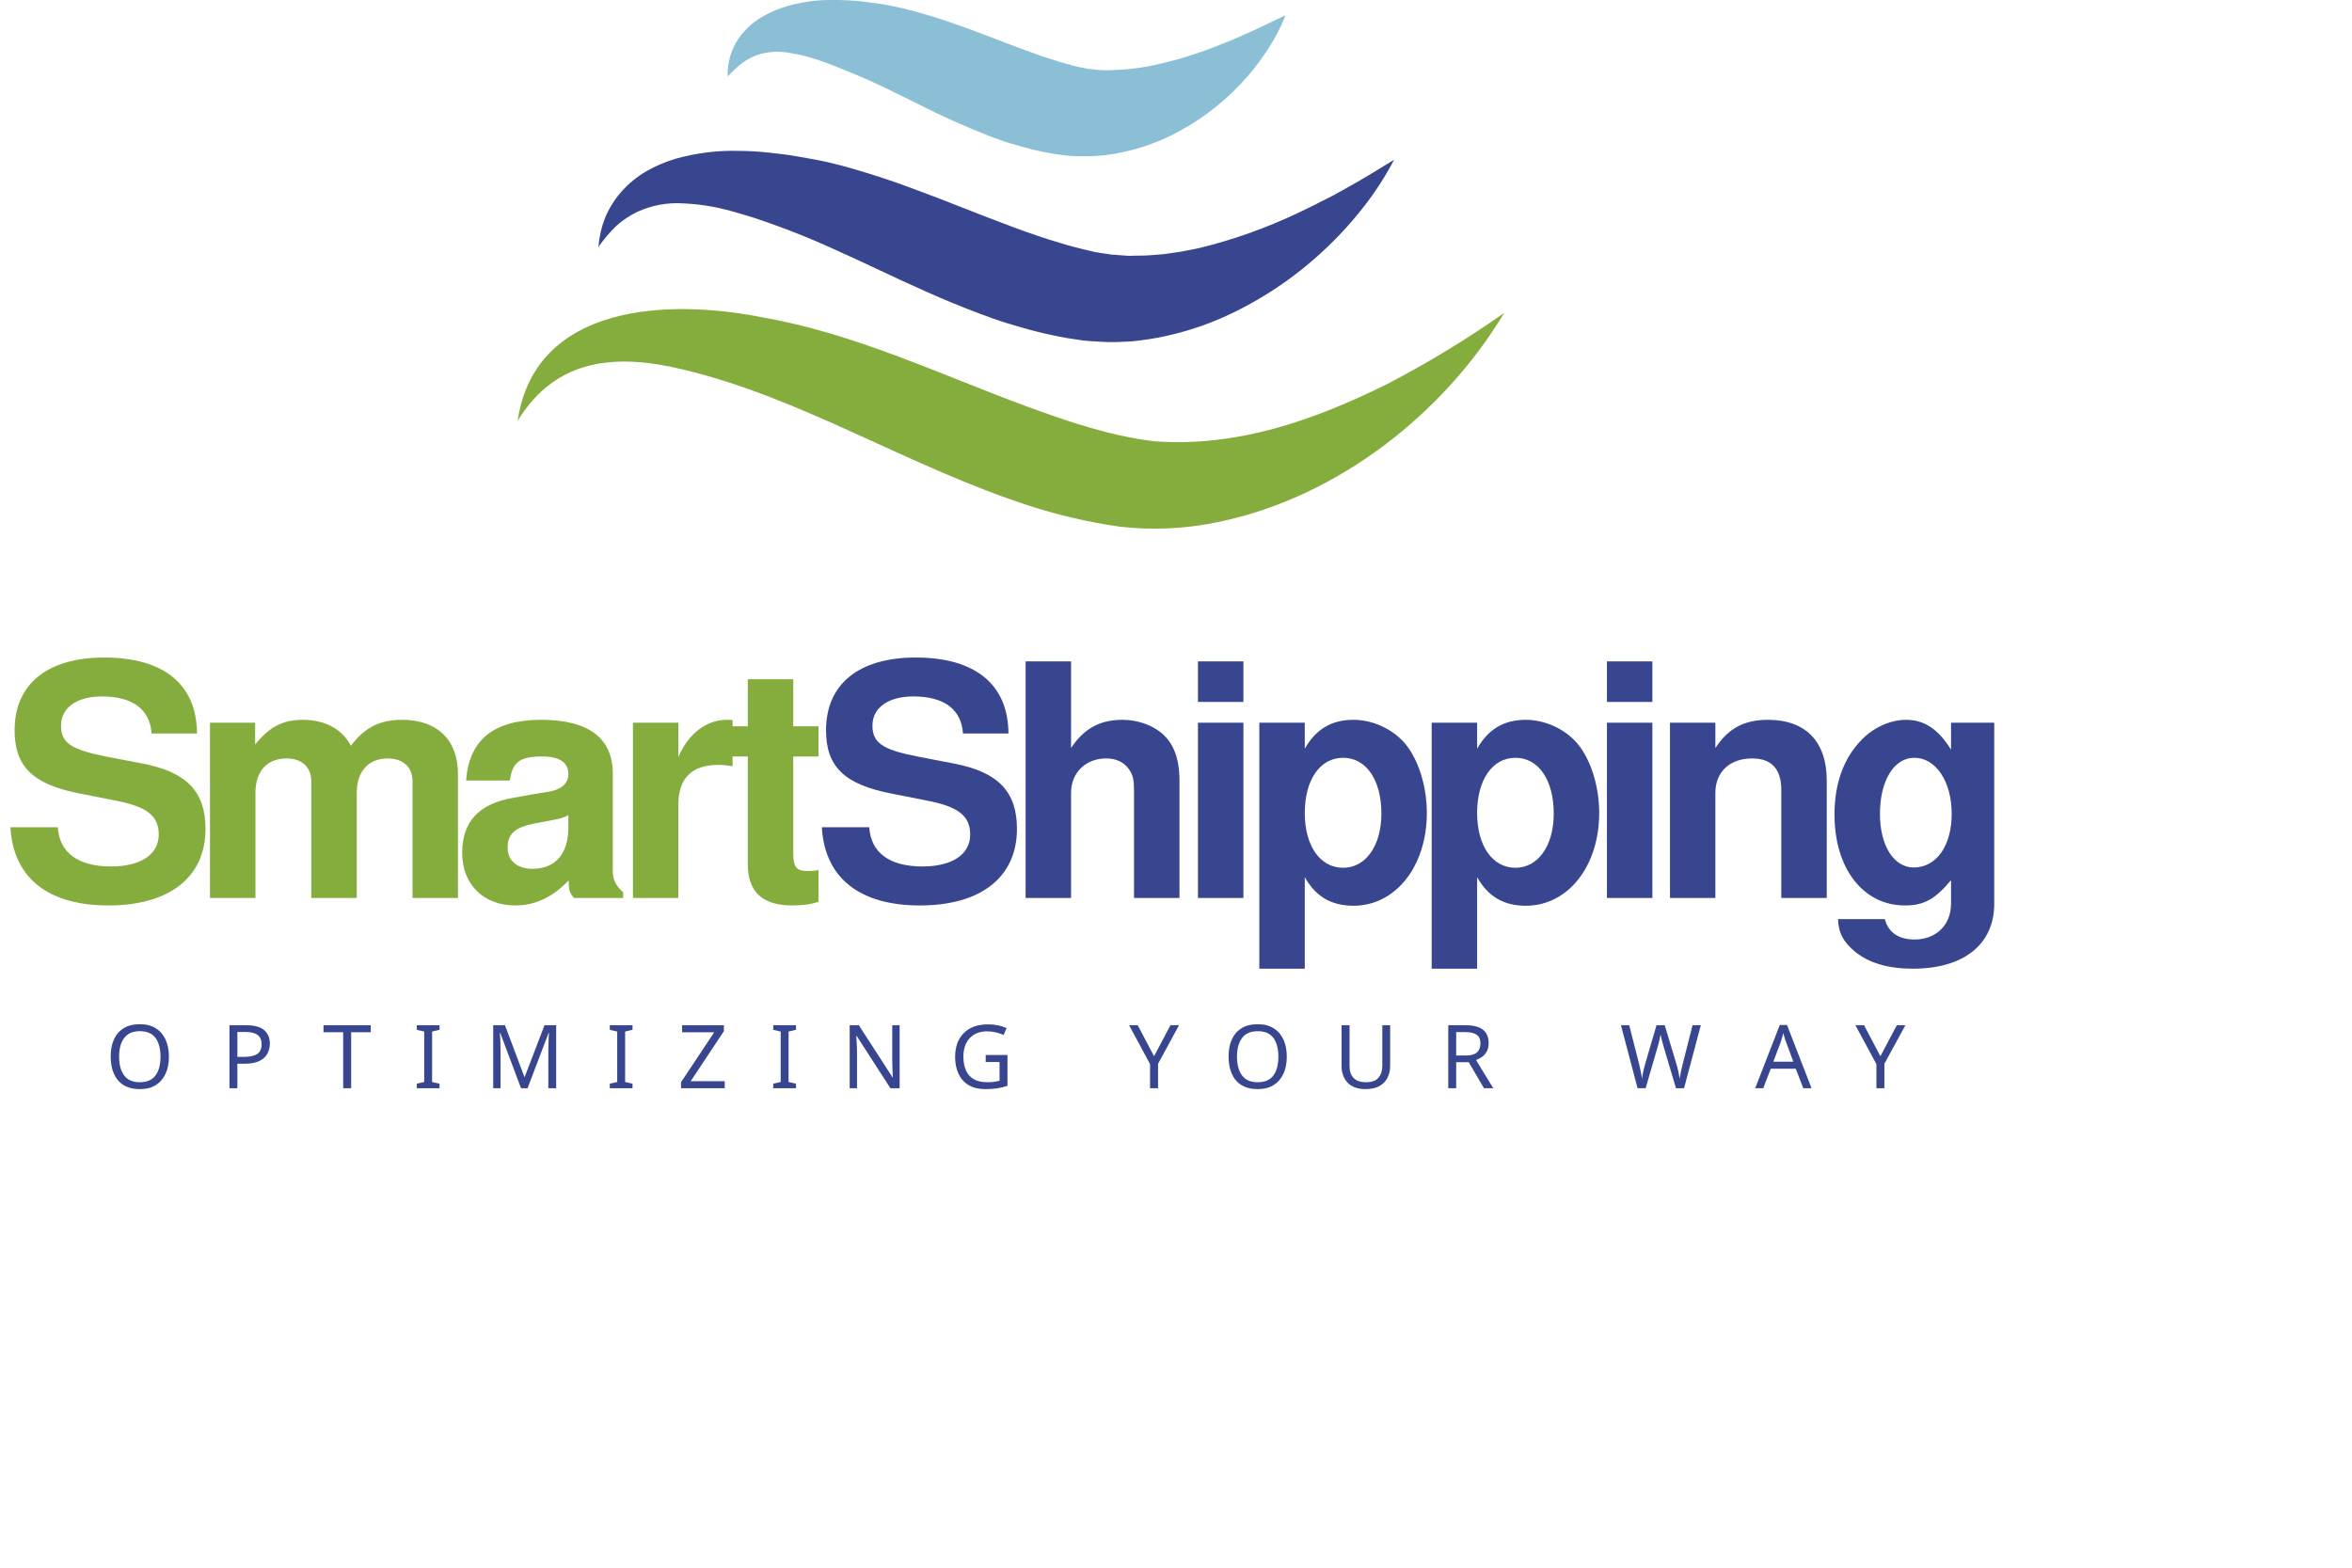
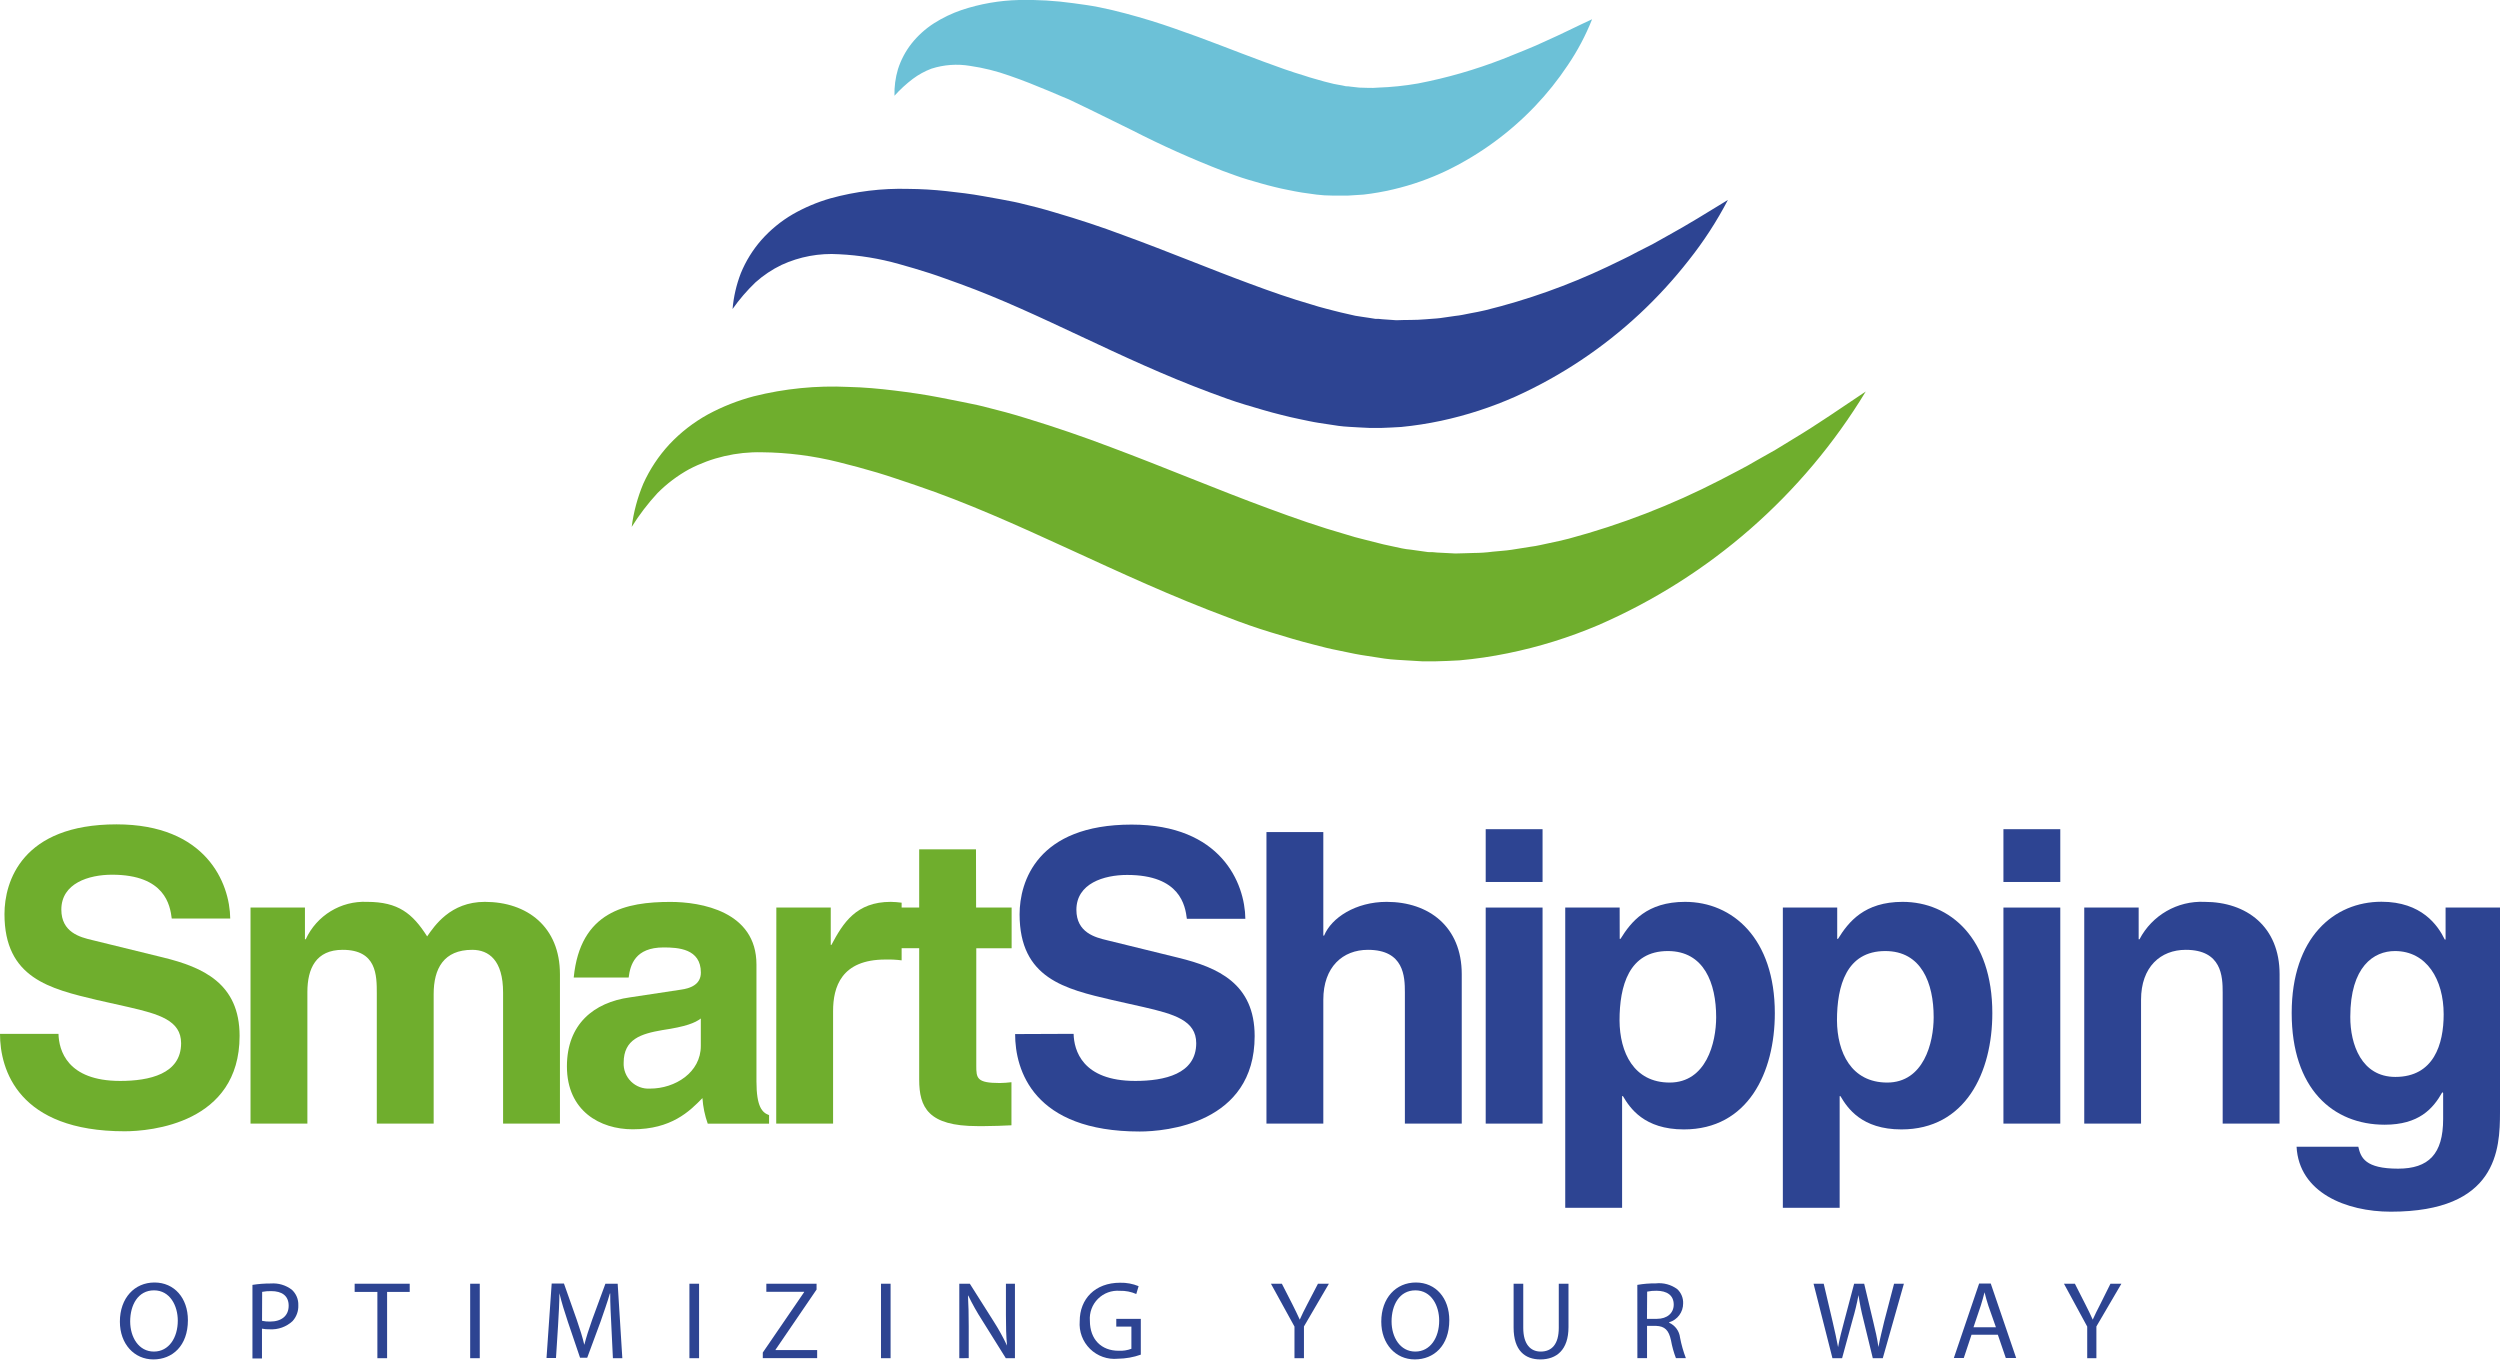
- <svg xmlns="http://www.w3.org/2000/svg" viewBox="0 0 506.09 337.42">
+ <svg xmlns="http://www.w3.org/2000/svg" viewBox="0 0 430 233.82">
  <defs>
-     <style>.cls-1,.cls-4{fill:#84ad3d;}.cls-2,.cls-7,.cls-8{fill:#38468f;}.cls-3{fill:#8abfd5;}.cls-4{font-size:69.84px;font-family:HelveticaLTStd-Bold, Helvetica LT Std;font-weight:700;letter-spacing:-0.08em;}.cls-5{letter-spacing:-0.06em;}.cls-6{letter-spacing:-0.05em;}.cls-7{letter-spacing:-0.07em;}.cls-8{font-size:19px;font-family:Montserrat-Light, Montserrat;font-weight:300;letter-spacing:0.47em;}.cls-9{letter-spacing:0.44em;}.cls-10{letter-spacing:0.44em;}.cls-11{letter-spacing:0.44em;}.cls-12{letter-spacing:0.43em;}.cls-13{letter-spacing:0.47em;}</style>
+     <style>.cls-1{fill:#6fae2d;}.cls-2{fill:#2d4492;}.cls-3{fill:#6cc1d7;}</style>
  </defs>
  <g id="Capa_2" data-name="Capa 2">
    <g id="Capa_1-2" data-name="Capa 1">
-       <path class="cls-1" d="M111.38,90.63c3.7-25.49,32.85-26.35,52.91-22.28,19.6,3.4,38.49,12.44,56.72,19.15,9,3.3,17.91,6.33,27.38,7.47,17.67,1.32,34.31-4.46,50.19-12.37a219.24,219.24,0,0,0,25.08-15.25c-12.92,21.53-35.71,39.67-61.53,45a66.12,66.12,0,0,1-21.19,1,118.13,118.13,0,0,1-19.54-4.52C195,100.22,172.7,85.66,147,79.53c-14.29-3.46-27.34-2.57-35.65,11.1Z" />
-       <path class="cls-2" d="M128.76,53.15A22.07,22.07,0,0,1,130.15,47a20,20,0,0,1,3.52-5.7,22,22,0,0,1,5.41-4.45,29.47,29.47,0,0,1,6.46-2.73A45.65,45.65,0,0,1,159,32.47a63.6,63.6,0,0,1,6.52.38c2.15.23,4.27.49,6.33.86l3.06.55,1.51.29c.53.11,1.07.2,1.6.33,1.06.25,2.11.52,3.17.79s2,.56,3,.85c4,1.17,8,2.48,11.74,3.89,7.61,2.77,14.84,5.8,21.89,8.4,3.53,1.31,7,2.53,10.45,3.52.86.27,1.72.53,2.57.74s1.72.46,2.55.65l2.48.57c.82.16,1.53.21,2.3.35l1.14.18c.4,0,.8,0,1.2.07l2.42.17c1.65-.08,3.3,0,5-.16.84-.09,1.69-.1,2.54-.21l2.57-.37a25.5,25.5,0,0,0,2.59-.45c.87-.18,1.74-.31,2.61-.53a110.53,110.53,0,0,0,20.93-7.45c1.71-.85,3.49-1.63,5.19-2.57L287,42l2.57-1.44c3.48-1.9,6.84-4,10.4-6.17a66.33,66.33,0,0,1-6.74,10.38A79.36,79.36,0,0,1,284.72,54a79.11,79.11,0,0,1-21.36,14.22,65.11,65.11,0,0,1-12.79,4.16,61.28,61.28,0,0,1-6.86,1.07c-1.17.08-2.35.12-3.54.17-.59,0-1.18,0-1.78,0l-1.82-.09c-1.2-.08-2.48-.11-3.62-.27l-3.38-.51c-1.12-.17-2.17-.42-3.26-.64s-2.15-.47-3.2-.74c-2.13-.52-4.18-1.15-6.24-1.76s-4-1.34-6-2.08c-15.72-5.85-29.16-13.66-43-18.68-1.78-.63-3.53-1.3-5.28-1.86s-3.49-1.08-5.23-1.56A46,46,0,0,0,147,43.77a20.45,20.45,0,0,0-9.88,1.83,19.18,19.18,0,0,0-4.49,3A32,32,0,0,0,128.76,53.15Z" />
-       <path class="cls-3" d="M156.57,16.47a14.9,14.9,0,0,1,.6-4.57,14.09,14.09,0,0,1,2.32-4.39A15.94,15.94,0,0,1,163.38,4a22.22,22.22,0,0,1,4.74-2.28A33.74,33.74,0,0,1,178,0a58.31,58.31,0,0,1,9.36.55l2.2.31,1.09.17c.38.07.78.13,1.16.22l2.33.51c.77.18,1.48.36,2.21.56,2.91.77,5.73,1.64,8.43,2.59,5.42,1.86,10.48,3.93,15.3,5.7,2.41.9,4.77,1.74,7.06,2.42,1.15.4,2.28.66,3.39,1l1.61.4c.52.12.94.16,1.41.26l.7.15c.25,0,.5,0,.76.06l1.52.17c1.06,0,2.11.12,3.22,0a49.32,49.32,0,0,0,6.86-.71,84.68,84.68,0,0,0,14.62-4.21c1.23-.49,2.51-1,3.75-1.51l1.9-.8,1.9-.86c2.57-1.13,5.09-2.43,7.83-3.69a40.9,40.9,0,0,1-4.18,7.9,51.51,51.51,0,0,1-5.65,7.07,52.81,52.81,0,0,1-15,11,45.31,45.31,0,0,1-9.34,3.3,44.33,44.33,0,0,1-5.09.89c-.88.07-1.77.12-2.65.17-.45,0-.89,0-1.34,0l-1.38,0c-.91,0-1.88-.06-2.74-.17l-2.5-.35c-.83-.12-1.59-.3-2.39-.45s-1.58-.33-2.34-.52c-1.56-.37-3-.81-4.53-1.25s-2.91-1-4.3-1.49a165.88,165.88,0,0,1-15.63-7l-7.13-3.51L187,17.29c-.28-.14-.56-.25-.84-.37l-.93-.39-1.83-.78c-2.4-1-4.72-1.94-7-2.72a34.92,34.92,0,0,0-6.79-1.69,14.08,14.08,0,0,0-6.62.48,12.87,12.87,0,0,0-3.3,1.75A23,23,0,0,0,156.57,16.47Z" />
-       <text class="cls-4" transform="translate(0 193.26)">Sma<tspan class="cls-5" x="131.79" y="0">r</tspan>
-         <tspan class="cls-6" x="155.11" y="0">t</tspan>
-         <tspan class="cls-7" x="174.6" y="0">S</tspan>
-         <tspan class="cls-2" x="216.01" y="0">hipping</tspan>
-       </text>
-       <text class="cls-8" transform="translate(22.66 234.21)">O<tspan class="cls-9" x="24.87" y="0">P</tspan>
-         <tspan x="46.76" y="0">TIMIZING </tspan>
-         <tspan class="cls-10" x="220.29" y="0">Y</tspan>
-         <tspan x="240.54" y="0">OUR </tspan>
-         <tspan class="cls-11" x="325.89" y="0">W</tspan>
-         <tspan class="cls-12" x="355.01" y="0">A</tspan>
-         <tspan class="cls-13" x="376.58" y="0">Y</tspan>
-       </text>
+       <path class="cls-1" d="M108.65,90.63a28.78,28.78,0,0,1,2-7.44,25.32,25.32,0,0,1,4.48-6.76,26.91,26.91,0,0,1,6.65-5.16,35.85,35.85,0,0,1,7.84-3.1,55.81,55.81,0,0,1,16.27-1.62c2.68.06,5.33.3,7.94.62s5.19.69,7.71,1.18l3.76.74,1.85.38c.65.14,1.3.26,1.94.43,1.29.32,2.57.67,3.86,1s2.48.72,3.72,1.09c4.92,1.5,9.74,3.16,14.4,4.93,9.38,3.51,18.35,7.32,27.2,10.57,4.42,1.64,8.8,3.17,13.16,4.41,1.09.34,2.18.66,3.27.91s2.18.58,3.24.82l3.19.69a12.38,12.38,0,0,0,1.52.22l1.5.21,1.49.21c.51,0,1,0,1.56.08l3.13.16c1.06,0,2.12-.08,3.19-.09a25,25,0,0,0,3.22-.22c1.08-.12,2.17-.16,3.25-.33l3.27-.52c1.1-.13,2.18-.41,3.28-.64s2.2-.46,3.29-.75a130.67,130.67,0,0,0,26-10.06c2.1-1.12,4.28-2.17,6.34-3.41l3.17-1.79,3.11-1.9c4.21-2.52,8.24-5.34,12.46-8.15a100.65,100.65,0,0,1-46,40.18,81.34,81.34,0,0,1-15.56,4.84,75.22,75.22,0,0,1-8.29,1.22c-1.41.09-2.83.13-4.25.17-.71,0-1.42,0-2.14,0l-2.18-.13c-1.44-.1-3-.14-4.33-.34l-4.08-.63c-1.36-.22-2.64-.54-4-.8s-2.61-.58-3.89-.92c-2.59-.64-5.09-1.41-7.6-2.17s-5-1.64-7.34-2.55c-19.29-7.17-36.14-16.79-53.72-22.74-2.25-.75-4.46-1.53-6.67-2.19s-4.44-1.25-6.64-1.8a56.35,56.35,0,0,0-13.2-1.69,25.75,25.75,0,0,0-12.48,2.91,24,24,0,0,0-5.45,4.11A38.75,38.75,0,0,0,108.65,90.63Z" />
+       <path class="cls-2" d="M126,53.15A22.41,22.41,0,0,1,127.42,47a20.42,20.42,0,0,1,3.52-5.7,22.07,22.07,0,0,1,5.42-4.45,29.47,29.47,0,0,1,6.46-2.73,45.61,45.61,0,0,1,13.42-1.63,63.77,63.77,0,0,1,6.52.38c2.14.23,4.26.49,6.32.86l3.06.55,1.52.29c.53.11,1.07.2,1.59.33,1.06.25,2.12.52,3.18.79s2,.56,3,.85c4,1.17,8,2.48,11.73,3.89,7.62,2.77,14.85,5.8,21.9,8.4,3.52,1.31,7,2.53,10.44,3.52.86.27,1.72.53,2.57.74s1.72.46,2.55.65l2.49.57c.81.16,1.53.21,2.3.35l1.14.18c.39,0,.8,0,1.2.07l2.42.17c1.64-.08,3.29,0,5-.16.84-.09,1.69-.1,2.55-.21l2.57-.37c.86-.08,1.72-.28,2.59-.45s1.74-.31,2.6-.53a110.37,110.37,0,0,0,20.94-7.45c1.71-.85,3.49-1.63,5.18-2.57L284.24,42l2.57-1.44c3.47-1.9,6.84-4,10.39-6.17a64.93,64.93,0,0,1-6.74,10.38A80.16,80.16,0,0,1,282,54a79.26,79.26,0,0,1-21.36,14.22,65.33,65.33,0,0,1-12.79,4.16A61.64,61.64,0,0,1,241,73.44c-1.17.08-2.36.12-3.54.17-.59,0-1.18,0-1.78,0l-1.83-.09c-1.2-.08-2.47-.11-3.62-.27l-3.37-.51c-1.13-.17-2.18-.42-3.27-.64s-2.15-.47-3.2-.74c-2.13-.52-4.17-1.15-6.23-1.76s-4-1.34-6-2.08c-15.72-5.85-29.17-13.66-43-18.68-1.79-.63-3.53-1.3-5.28-1.86s-3.49-1.08-5.23-1.56a46.09,46.09,0,0,0-10.34-1.69,20.43,20.43,0,0,0-9.87,1.83,19.18,19.18,0,0,0-4.49,3A31.33,31.33,0,0,0,126,53.15Z" />
+       <path class="cls-3" d="M153.85,16.47a14.6,14.6,0,0,1,.6-4.57,14.09,14.09,0,0,1,2.32-4.39A15.9,15.9,0,0,1,160.65,4a22.3,22.3,0,0,1,4.75-2.28A33.69,33.69,0,0,1,175.27,0a58.11,58.11,0,0,1,9.35.55l2.21.31,1.08.17c.39.07.78.13,1.17.22l2.33.51c.77.18,1.47.36,2.21.56,2.9.77,5.73,1.64,8.42,2.59,5.42,1.86,10.48,3.93,15.31,5.7,2.41.9,4.77,1.74,7.06,2.42,1.14.4,2.28.66,3.39,1l1.6.4c.53.12.94.16,1.42.26l.7.15c.24,0,.5,0,.75.06l1.53.17c1,0,2.11.12,3.22,0a49.47,49.47,0,0,0,6.86-.71,84.33,84.33,0,0,0,14.61-4.21c1.24-.49,2.52-1,3.75-1.51l1.91-.8L266,7c2.57-1.13,5.1-2.43,7.84-3.69a40.9,40.9,0,0,1-4.18,7.9,51.51,51.51,0,0,1-5.65,7.07,52.86,52.86,0,0,1-15.05,11,45.1,45.1,0,0,1-9.34,3.3,44,44,0,0,1-5.09.89c-.87.07-1.76.12-2.65.17-.44,0-.88,0-1.33,0l-1.38,0c-.91,0-1.89-.06-2.74-.17l-2.5-.35c-.83-.12-1.6-.3-2.4-.45s-1.57-.33-2.34-.52c-1.55-.37-3-.81-4.52-1.25s-2.92-1-4.31-1.49a164.53,164.53,0,0,1-15.62-7l-7.14-3.51-3.37-1.62c-.27-.14-.55-.25-.83-.37l-.94-.39-1.83-.78c-2.4-1-4.71-1.94-7-2.72a35.1,35.1,0,0,0-6.79-1.69,14.11,14.11,0,0,0-6.63.48A13,13,0,0,0,157,13.57,22.45,22.45,0,0,0,153.85,16.47Z" />
+       <path class="cls-1" d="M10.06,177.82c.07,2.8,1.46,8.1,10.61,8.1,5,0,10.48-1.18,10.48-6.49,0-3.91-3.77-5-9.08-6.22L16.69,172C8.59,170.07.77,168.25.77,157.22c0-5.59,3-15.43,19.27-15.43,15.37,0,19.49,10.05,19.56,16.2H29.54c-.28-2.24-1.12-7.54-10.26-7.54-4,0-8.73,1.46-8.73,6,0,3.91,3.21,4.75,5.3,5.24l12.23,3c6.84,1.68,13.13,4.47,13.13,13.48,0,15.09-15.37,16.41-19.77,16.41C3.14,194.58,0,184,0,177.82Z" />
+       <path class="cls-1" d="M96.31,193.26H86.53V170.7c0-5.52-2.44-7.33-5.31-7.33-4.89,0-6.63,3.21-6.63,7.61v22.28H64.81V170.91c0-3.14,0-7.54-5.87-7.54-4.6,0-6.07,3.21-6.07,7.26v22.63H43.09V156.1h9.36v5.45h.14a11.06,11.06,0,0,1,10.55-6.43c5.37,0,7.82,2,10.33,5.94,1.26-1.81,4-5.94,9.92-5.94,7.26,0,12.92,4.27,12.92,12.44Z" />
+       <path class="cls-1" d="M130.11,186c0,4.4,1,5.38,2.17,5.8v1.47H121.73a16.4,16.4,0,0,1-.91-4.4c-2.23,2.3-5.37,5.37-12,5.37-5.59,0-11.31-3.14-11.31-10.82,0-7.26,4.61-11,10.82-11.87l8.8-1.33c1.54-.21,3.42-.84,3.42-2.93,0-4.12-3.91-4.33-6.42-4.33-4.89,0-5.73,3-6,5.17H98.68c1.12-11.39,9-13,16.63-13,5.23,0,14.8,1.61,14.8,10.76Zm-9.57-10.82c-1,.77-2.58,1.4-6.63,2-3.63.63-6.64,1.54-6.64,5.59a4.27,4.27,0,0,0,4.54,4.47c4.33,0,8.73-2.79,8.73-7.33Z" />
+       <path class="cls-1" d="M133.53,156.1h9.36v6.43H143c2-3.77,4.26-7.41,10.2-7.41a16.81,16.81,0,0,1,1.88.14v9.92a18.11,18.11,0,0,0-2.79-.14c-7.61,0-9,4.75-9,8.87v19.35h-9.78Z" />
+       <path class="cls-1" d="M167.89,156.1H174v7h-6.08v20.18c0,2.17.07,3,4.05,3,.63,0,1.33-.07,2-.14v7.41c-1.54.07-3.07.14-4.61.14H168.1c-8.45,0-10-3.22-10-8V163.09h-5v-7h5v-10h9.77Z" />
+       <path class="cls-2" d="M184.66,177.82c.07,2.8,1.46,8.1,10.61,8.1,5,0,10.48-1.18,10.48-6.49,0-3.91-3.77-5-9.08-6.22L191.29,172c-8.1-1.89-15.92-3.71-15.92-14.74,0-5.59,3-15.43,19.27-15.43,15.37,0,19.49,10.05,19.56,16.2H204.14c-.28-2.24-1.12-7.54-10.27-7.54-4,0-8.73,1.46-8.73,6,0,3.91,3.22,4.75,5.31,5.24l12.22,3c6.85,1.68,13.13,4.47,13.13,13.48,0,15.09-15.36,16.41-19.76,16.41-18.3,0-21.44-10.54-21.44-16.76Z" />
+       <path class="cls-2" d="M251.42,193.26h-9.78V170.7c0-2.72-.14-7.33-6.35-7.33-4.33,0-7.68,2.93-7.68,8.59v21.3h-9.78V143.11h9.78v17.81h.14c1.25-3.07,5.44-5.8,10.75-5.8,7.27,0,12.92,4.27,12.92,12.44Z" />
+       <path class="cls-2" d="M265.32,151.7h-9.78v-9.08h9.78Zm0,4.4v37.16h-9.78V156.1Z" />
+       <path class="cls-2" d="M278.59,161.48h.14c1.81-2.93,4.54-6.36,11.1-6.36,8.17,0,15.44,6.29,15.44,19.14,0,10.2-4.61,20-15.65,20-6.84,0-9.28-3.7-10.47-5.72H279v19.2h-9.78V156.1h9.36Zm8.59,24.72c6.29,0,8-6.84,8-11.24,0-5.87-2.09-11.38-8.31-11.38-6.7,0-8.31,6-8.31,11.94C278.59,181,281,186.2,287.18,186.2Z" />
+       <path class="cls-2" d="M316,161.48h.14c1.82-2.93,4.54-6.36,11.11-6.36,8.17,0,15.43,6.29,15.43,19.14,0,10.2-4.61,20-15.64,20-6.85,0-9.29-3.7-10.48-5.72h-.14v19.2h-9.77V156.1H316Zm8.59,24.72c6.29,0,8-6.84,8-11.24,0-5.87-2.1-11.38-8.32-11.38-6.7,0-8.31,6-8.31,11.94C316,181,318.4,186.2,324.61,186.2Z" />
+       <path class="cls-2" d="M354.37,151.7h-9.78v-9.08h9.78Zm0,4.4v37.16h-9.78V156.1Z" />
+       <path class="cls-2" d="M392.08,193.26H382.3V170.7c0-2.72-.14-7.33-6.35-7.33-4.33,0-7.69,2.93-7.69,8.59v21.3h-9.77V156.1h9.36v5.45H368a12,12,0,0,1,11.17-6.43c7.26,0,12.92,4.27,12.92,12.44Z" />
+       <path class="cls-2" d="M430,156.1v35.2c0,6.43-.49,17.11-18.79,17.11-7.68,0-15.78-3.28-16.2-11.17h10.62c.42,1.88,1.19,3.77,6.84,3.77,5.24,0,7.75-2.51,7.75-8.52V188l-.14-.14c-1.6,2.86-4.05,5.59-9.91,5.59-8.94,0-16-6.22-16-19.21s7.27-19.14,15.44-19.14c6.91,0,9.71,4.06,10.89,6.5h.14V156.1Zm-18,29.13c6.64,0,8.31-5.66,8.31-10.76,0-6-2.93-10.89-8.38-10.89-3.63,0-7.68,2.65-7.68,11.31C404.23,179.64,406.19,185.23,412,185.23Z" />
+       <path class="cls-2" d="M32.32,227.07c0,4.41-2.67,6.75-5.94,6.75s-5.76-2.63-5.76-6.5c0-4.07,2.53-6.73,5.95-6.73S32.32,223.27,32.32,227.07Zm-9.93.21c0,2.74,1.48,5.19,4.08,5.19s4.11-2.42,4.11-5.32c0-2.55-1.33-5.21-4.09-5.21S22.39,224.47,22.39,227.28Z" />
+       <path class="cls-2" d="M43.42,221a19.59,19.59,0,0,1,3.17-.24,5.27,5.27,0,0,1,3.59,1.06,3.43,3.43,0,0,1,1.13,2.68,3.81,3.81,0,0,1-1,2.74,5.32,5.32,0,0,1-3.92,1.4,6,6,0,0,1-1.33-.11v5.13H43.42Zm1.65,6.18a5.89,5.89,0,0,0,1.37.13c2,0,3.21-1,3.21-2.73s-1.19-2.51-3-2.51a7.45,7.45,0,0,0-1.56.13Z" />
+       <path class="cls-2" d="M64.91,222.21H61V220.8h9.47v1.41H66.58v11.4H64.91Z" />
+       <path class="cls-2" d="M82.52,220.8v12.81H80.87V220.8Z" />
+       <path class="cls-2" d="M105.15,228c-.09-1.78-.21-3.93-.19-5.52h-.06c-.43,1.5-1,3.09-1.61,4.86L101,233.53H99.77l-2.07-6.1c-.6-1.8-1.12-3.45-1.48-5h0c0,1.59-.13,3.74-.24,5.66l-.35,5.49H94l.89-12.81H97L99.2,227c.54,1.57,1,3,1.3,4.31h0c.33-1.29.78-2.7,1.35-4.31l2.28-6.2h2.11l.8,12.81h-1.62Z" />
+       <path class="cls-2" d="M120.24,220.8v12.81h-1.66V220.8Z" />
+       <path class="cls-2" d="M131.2,232.64l7.11-10.39v-.06h-6.5V220.8h8.64v1l-7.06,10.35v.06h7.16v1.39H131.2Z" />
+       <path class="cls-2" d="M153.18,220.8v12.81h-1.65V220.8Z" />
+       <path class="cls-2" d="M165,233.61V220.8h1.81l4.1,6.48a36.57,36.57,0,0,1,2.3,4.16l0,0c-.16-1.71-.19-3.27-.19-5.26V220.8h1.55v12.81H173l-4.06-6.5a40.34,40.34,0,0,1-2.4-4.27h-.05c.09,1.62.13,3.16.13,5.29v5.47Z" />
+       <path class="cls-2" d="M196.22,233a12.15,12.15,0,0,1-3.94.7,6,6,0,0,1-6.57-6.46c0-3.82,2.64-6.61,6.94-6.61a7.84,7.84,0,0,1,3.19.59l-.4,1.35a6.57,6.57,0,0,0-2.83-.55,4.78,4.78,0,0,0-5.15,5.15c0,3.24,2,5.16,4.94,5.16a5.39,5.39,0,0,0,2.2-.34v-3.82H192v-1.33h4.22Z" />
+       <path class="cls-2" d="M222.65,233.61v-5.44l-4.05-7.37h1.88l1.81,3.54c.49,1,.87,1.74,1.27,2.64h0c.36-.84.79-1.67,1.29-2.64l1.84-3.54h1.88l-4.29,7.35v5.46Z" />
+       <path class="cls-2" d="M249.28,227.07c0,4.41-2.67,6.75-5.94,6.75s-5.76-2.63-5.76-6.5c0-4.07,2.53-6.73,5.95-6.73S249.28,223.27,249.28,227.07Zm-9.93.21c0,2.74,1.48,5.19,4.08,5.19s4.11-2.42,4.11-5.32c0-2.55-1.33-5.21-4.09-5.21S239.35,224.47,239.35,227.28Z" />
+       <path class="cls-2" d="M262,220.8v7.58c0,2.87,1.28,4.09,3,4.09,1.9,0,3.11-1.26,3.11-4.09V220.8h1.67v7.47c0,3.93-2.07,5.55-4.84,5.55-2.62,0-4.6-1.51-4.6-5.48V220.8Z" />
+       <path class="cls-2" d="M281.62,221a17.46,17.46,0,0,1,3.18-.26,5.25,5.25,0,0,1,3.7,1,3.19,3.19,0,0,1,1,2.43,3.37,3.37,0,0,1-2.42,3.27v.06a3.2,3.2,0,0,1,1.89,2.58,20.6,20.6,0,0,0,1,3.52h-1.71a16.72,16.72,0,0,1-.85-3.06c-.38-1.77-1.07-2.43-2.57-2.49h-1.55v5.55h-1.66Zm1.66,5.84H285c1.76,0,2.88-1,2.88-2.44,0-1.65-1.19-2.37-2.94-2.39a7.07,7.07,0,0,0-1.63.15Z" />
+       <path class="cls-2" d="M315.18,233.61l-3.25-12.81h1.75l1.52,6.48c.38,1.6.72,3.19.95,4.43h0c.21-1.28.61-2.8,1.05-4.45l1.71-6.46h1.73l1.55,6.5c.37,1.52.71,3,.9,4.39h0c.26-1.41.62-2.83,1-4.43l1.69-6.46h1.69l-3.63,12.81h-1.72l-1.62-6.67a40.6,40.6,0,0,1-.84-4.18h0a41.94,41.94,0,0,1-1,4.18l-1.82,6.67Z" />
+       <path class="cls-2" d="M339.1,229.58l-1.33,4h-1.71l4.35-12.81h2l4.37,12.81H345l-1.37-4Zm4.2-1.29L342,224.6c-.28-.83-.47-1.59-.66-2.33h0c-.19.76-.4,1.53-.65,2.31l-1.25,3.71Z" />
+       <path class="cls-2" d="M359,233.61v-5.44l-4-7.37h1.88l1.8,3.54c.5,1,.88,1.74,1.27,2.64h0c.36-.84.8-1.67,1.29-2.64L363,220.8h1.88l-4.3,7.35v5.46Z" />
    </g>
  </g>
</svg>
